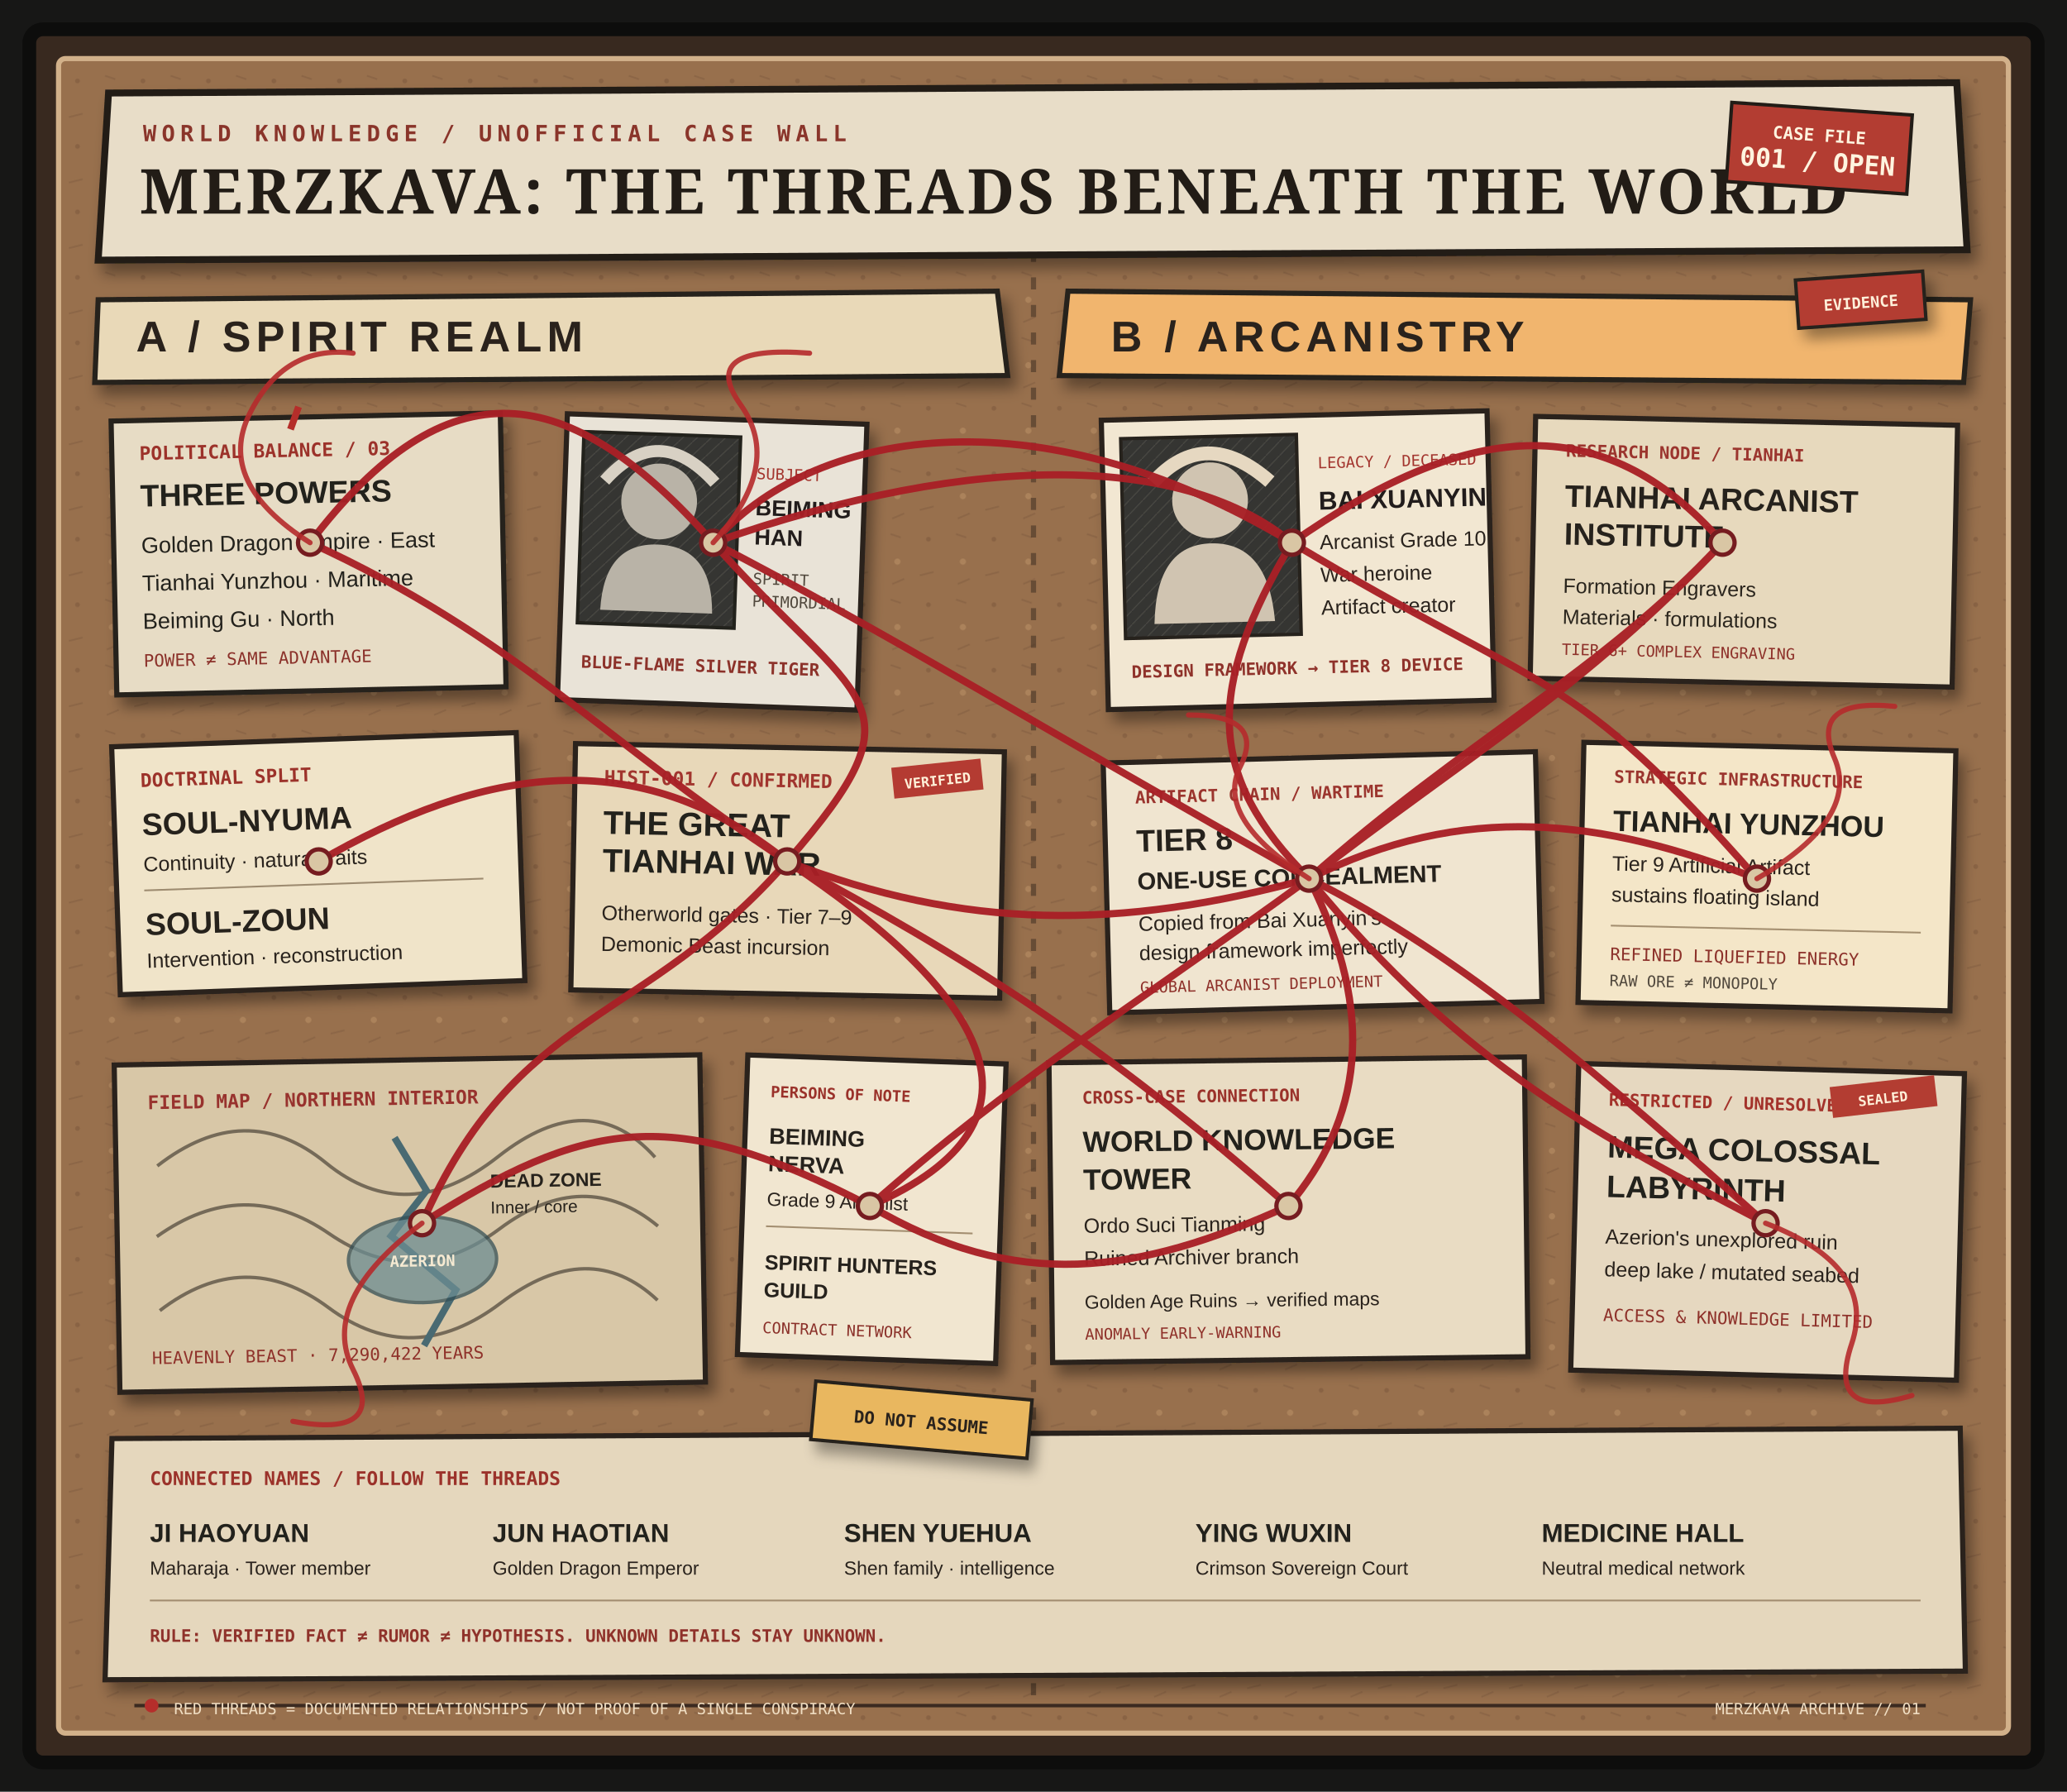
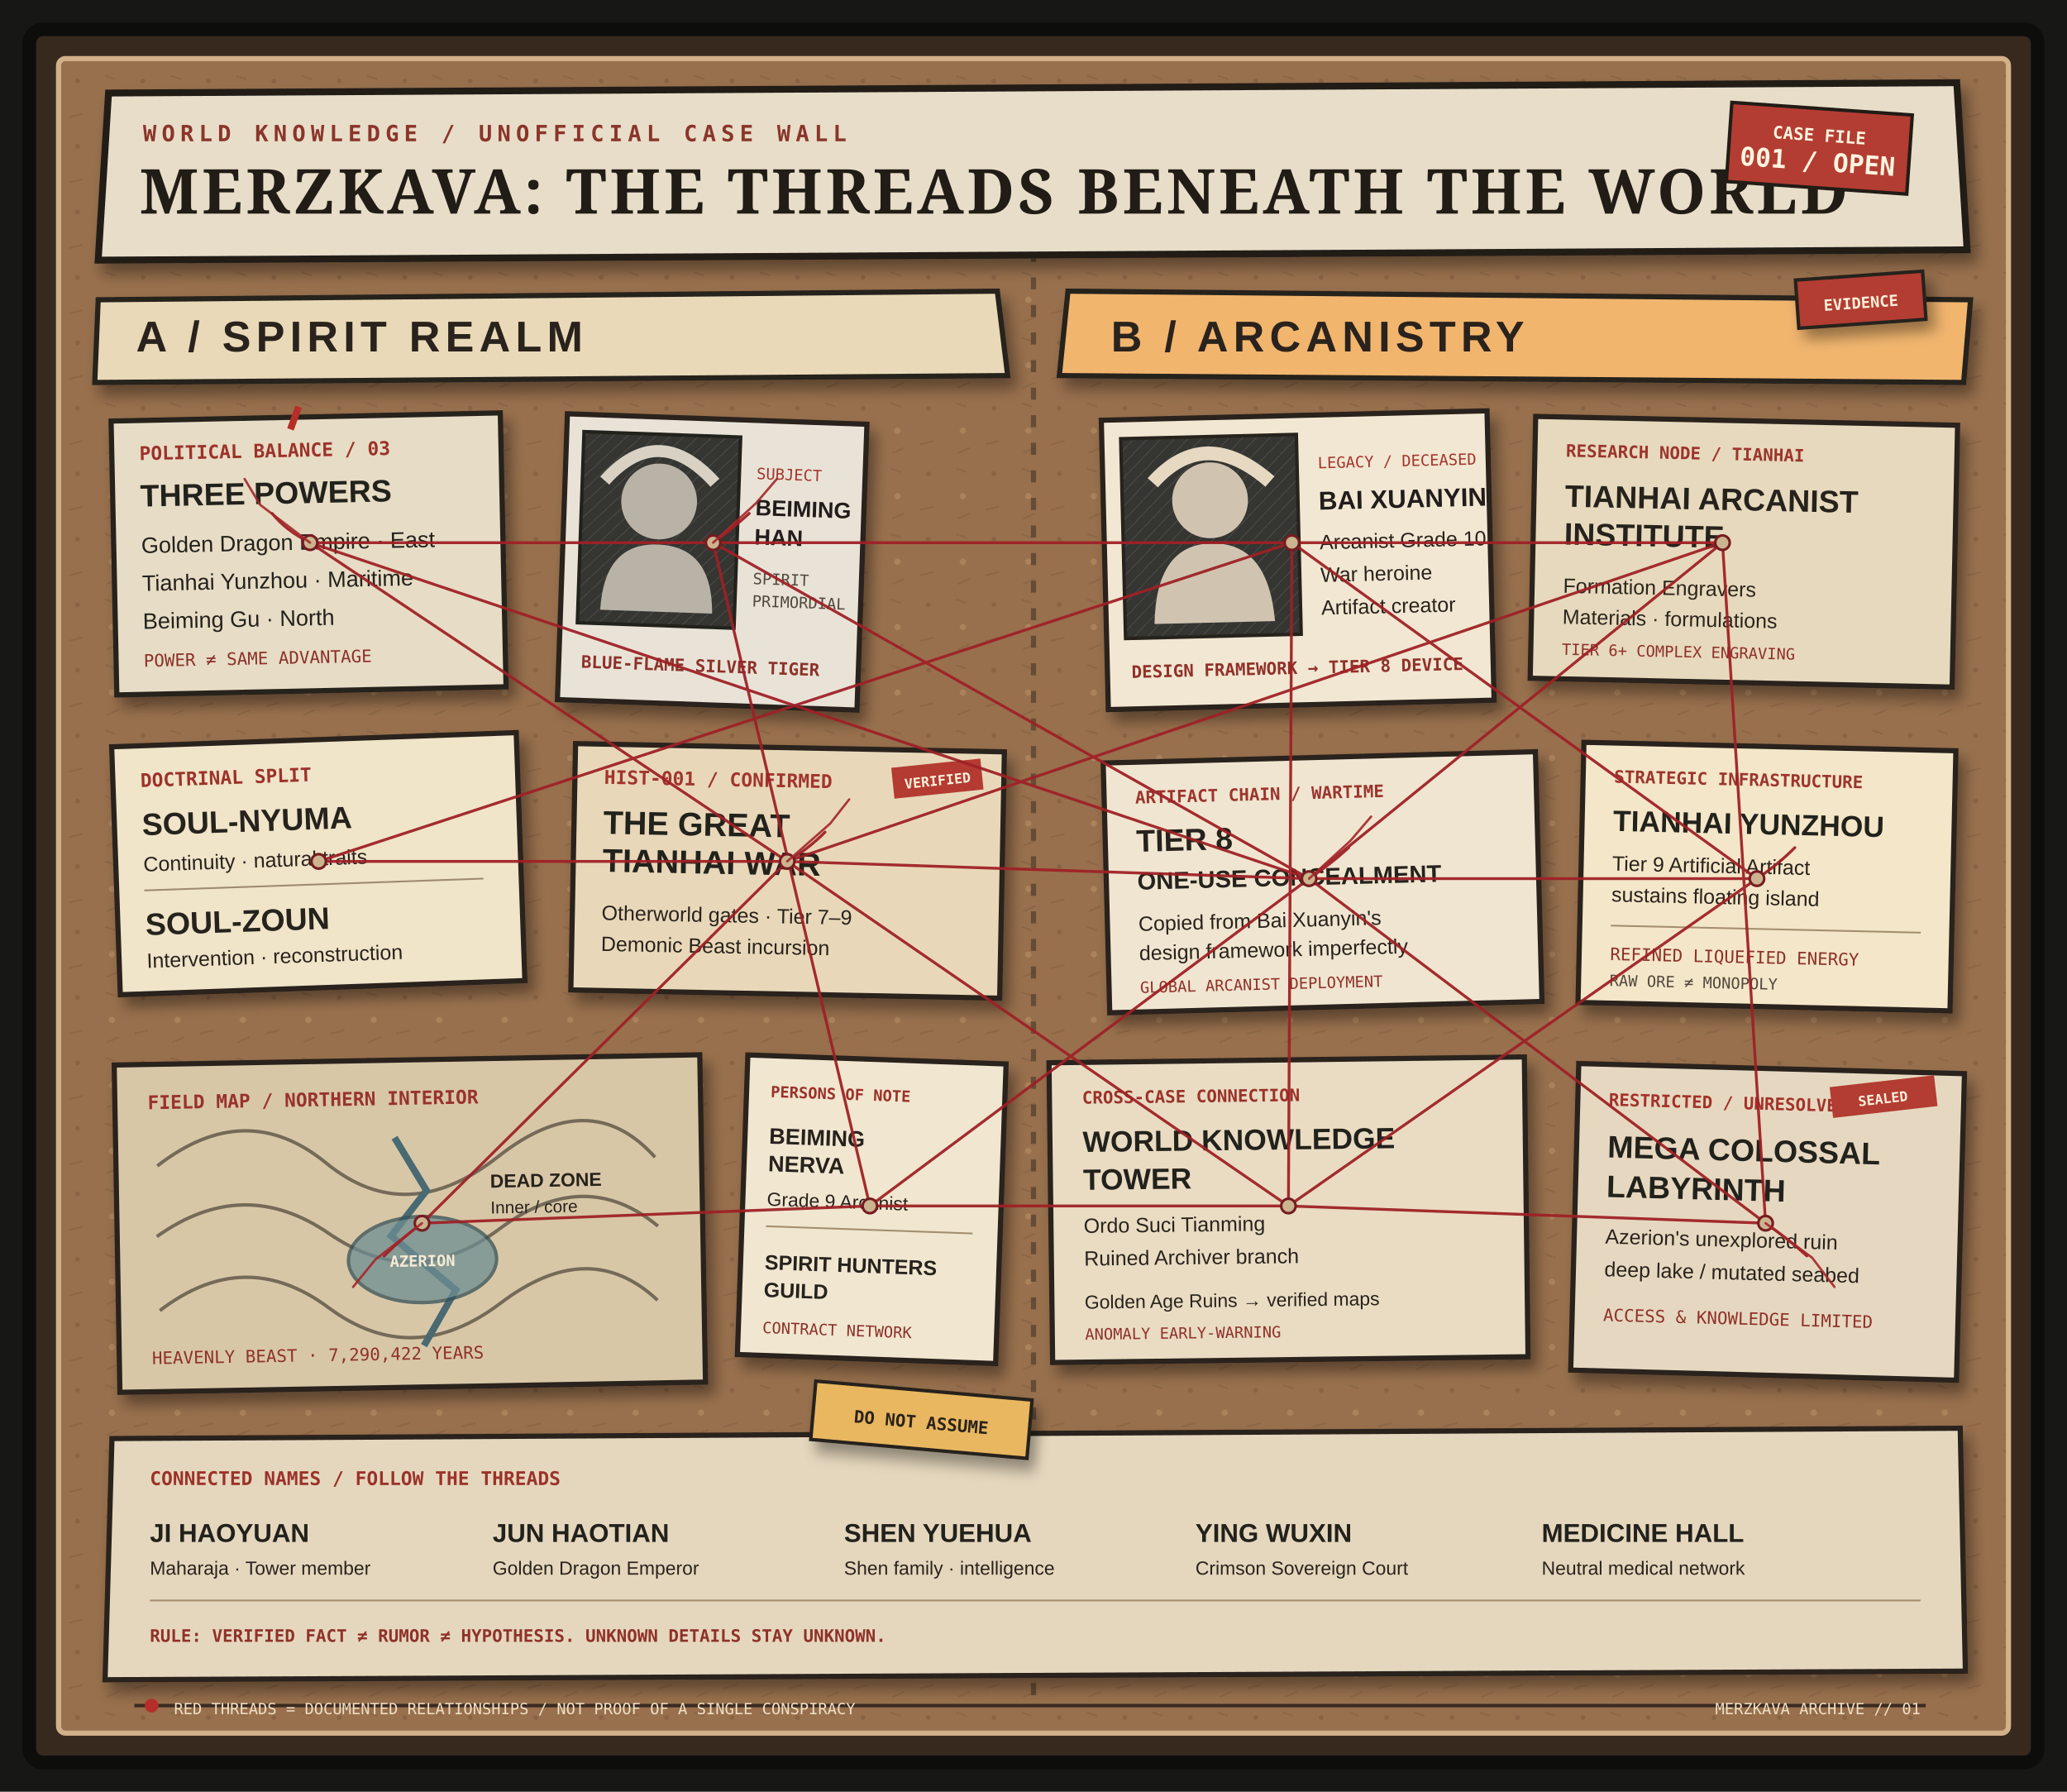
<svg xmlns="http://www.w3.org/2000/svg" width="1200" height="1040" viewBox="0 0 1200 1040" role="img" aria-labelledby="title desc">
  <defs>
    <pattern id="cork" width="38" height="38" patternUnits="userSpaceOnUse">
      <rect width="38" height="38" fill="#98704D" />
      <circle cx="7" cy="9" r="1.4" fill="#6D4B35" opacity=".35" />
      <circle cx="27" cy="22" r="1.8" fill="#D3AA79" opacity=".32" />
      <path d="M2 30l8-2m13-22l6 2m-5 27l7-3" stroke="#684832" stroke-width="1" opacity=".25" />
    </pattern>
    <filter id="shadow" x="-30%" y="-30%" width="160%" height="160%">
      <feGaussianBlur in="SourceAlpha" stdDeviation="4" />
      <feOffset dx="4" dy="6" />
      <feComponentTransfer>
        <feFuncA type="linear" slope=".38" />
      </feComponentTransfer>
      <feMerge>
        <feMergeNode />
        <feMergeNode in="SourceGraphic" />
      </feMerge>
    </filter>
    <pattern id="photo" width="8" height="8" patternUnits="userSpaceOnUse">
      <rect width="8" height="8" fill="#343431" />
      <path d="M0 8L8 0" stroke="#77736A" stroke-width=".6" opacity=".35" />
    </pattern>
  </defs>
  <rect width="1200" height="1040" fill="#171716" />
  <rect x="17" y="17" width="1166" height="1006" rx="8" fill="#38291F" stroke="#0D0D0C" stroke-width="8" />
  <rect x="34" y="34" width="1132" height="972" rx="4" fill="url(#cork)" stroke="#D2B18A" stroke-width="3" />
  <path d="M600 145V984" stroke="#3E2D20" stroke-width="3" stroke-dasharray="7 9" opacity=".55" />
  <g filter="url(#shadow)">
    <path d="M63 54L1136 48L1142 145L57 151Z" fill="#E8DDC8" stroke="#211D19" stroke-width="4" />
    <text x="83" y="82" font-family="monospace" font-size="13" font-weight="bold" letter-spacing="3" fill="#8A342C">WORLD KNOWLEDGE / UNOFFICIAL CASE WALL</text>
    <text x="81" y="124" font-family="Georgia,serif" font-size="36" font-weight="bold" letter-spacing="2" fill="#201D19">MERZKAVA: THE THREADS BENEATH THE WORLD</text>
    <g transform="rotate(4 1055 96)">
      <rect x="1003" y="63" width="105" height="46" fill="#B33C32" stroke="#201D19" stroke-width="2" />
      <text x="1055" y="82" text-anchor="middle" font-family="monospace" font-size="10" font-weight="bold" fill="#FFF4DF">CASE FILE</text>
      <text x="1055" y="99" text-anchor="middle" font-family="monospace" font-size="15" font-weight="bold" fill="#FFF4DF">001 / OPEN</text>
    </g>
  </g>
  <g filter="url(#shadow)">
    <path d="M57 174L579 169L585 218L55 222Z" fill="#E9D9B8" stroke="#28221B" stroke-width="3" />
    <text x="79" y="204" font-family="Arial,sans-serif" font-size="25" font-weight="900" letter-spacing="3" fill="#29231D">A / SPIRIT REALM</text>
    <path d="M620 169L1144 174L1140 222L615 218Z" fill="#F1B56E" stroke="#28221B" stroke-width="3" />
    <text x="645" y="204" font-family="Arial,sans-serif" font-size="25" font-weight="900" letter-spacing="3" fill="#29231D">B / ARCANISTRY</text>
  </g>
  <g filter="url(#shadow)" transform="rotate(-1.2 180 315)">
    <rect x="66" y="242" width="226" height="159" fill="#E7DCC5" stroke="#28231D" stroke-width="3" />
    <text x="82" y="265" font-family="monospace" font-size="11" font-weight="bold" fill="#9C332B">POLITICAL BALANCE / 03</text>
    <text x="82" y="292" font-family="Arial" font-size="18" font-weight="900" fill="#24211C">THREE POWERS</text>
    <text x="82" y="319" font-family="Arial" font-size="13" fill="#24211C">Golden Dragon Empire · East</text>
    <text x="82" y="341" font-family="Arial" font-size="13" fill="#24211C">Tianhai Yunzhou · Maritime</text>
    <text x="82" y="363" font-family="Arial" font-size="13" fill="#24211C">Beiming Gu · North</text>
    <text x="82" y="385" font-family="monospace" font-size="10" fill="#8B302A">POWER ≠ SAME ADVANTAGE</text>
    <path d="M175 236l-5 13" stroke="#B52E2B" stroke-width="4" />
  </g>
  <g filter="url(#shadow)" transform="rotate(2 380 310)">
    <rect x="327" y="242" width="174" height="166" fill="#E9E3D7" stroke="#29231D" stroke-width="3" />
    <rect x="337" y="252" width="91" height="111" fill="url(#photo)" stroke="#24211C" stroke-width="2" />
    <circle cx="382" cy="291" r="22" fill="#B9B3A7" />
    <path d="M350 355Q351 316 382 316Q414 316 415 355Z" fill="#B9B3A7" />
    <path d="M350 280Q380 244 414 279" fill="none" stroke="#D8D1C4" stroke-width="7" />
    <text x="438" y="276" font-family="monospace" font-size="9" fill="#A3352E">SUBJECT</text>
    <text x="438" y="297" font-family="Arial" font-size="13" font-weight="bold" fill="#211E1A">BEIMING</text>
    <text x="438" y="314" font-family="Arial" font-size="13" font-weight="bold" fill="#211E1A">HAN</text>
    <text x="438" y="337" font-family="monospace" font-size="9" fill="#51483D">SPIRIT</text>
    <text x="438" y="350" font-family="monospace" font-size="9" fill="#51483D">PRIMORDIAL</text>
    <text x="340" y="389" font-family="monospace" font-size="10" font-weight="bold" fill="#8C3029">BLUE-FLAME SILVER TIGER</text>
  </g>
  <g filter="url(#shadow)" transform="rotate(-2 165 494)">
    <rect x="67" y="430" width="235" height="144" fill="#F0E4C9" stroke="#2A241E" stroke-width="3" />
    <text x="83" y="454" font-family="monospace" font-size="11" font-weight="bold" fill="#9C332B">DOCTRINAL SPLIT</text>
    <text x="83" y="482" font-family="Arial" font-size="18" font-weight="900" fill="#26221D">SOUL-NYUMA</text>
    <text x="83" y="503" font-family="Arial" font-size="12" fill="#29241E">Continuity · natural traits</text>
    <path d="M83 514H280" stroke="#9D8B70" stroke-width="1" />
    <text x="83" y="540" font-family="Arial" font-size="18" font-weight="900" fill="#26221D">SOUL-ZOUN</text>
    <text x="83" y="559" font-family="Arial" font-size="12" fill="#29241E">Intervention · reconstruction</text>
  </g>
  <g filter="url(#shadow)" transform="rotate(1.1 405 492)">
    <rect x="333" y="433" width="249" height="143" fill="#E8D8B9" stroke="#29231D" stroke-width="3" />
    <text x="350" y="456" font-family="monospace" font-size="11" font-weight="bold" fill="#A1342D">HIST-001 / CONFIRMED</text>
    <text x="350" y="485" font-family="Arial" font-size="19" font-weight="900" fill="#24201C">THE GREAT</text>
    <text x="350" y="507" font-family="Arial" font-size="19" font-weight="900" fill="#24201C">TIANHAI WAR</text>
    <text x="350" y="535" font-family="Arial" font-size="12" fill="#29231D">Otherworld gates · Tier 7–9</text>
    <text x="350" y="553" font-family="Arial" font-size="12" fill="#29231D">Demonic Beast incursion</text>
    <g transform="rotate(-7 546 454)">
      <rect x="518" y="440" width="52" height="18" fill="#B43B32" />
      <text x="544" y="453" text-anchor="middle" font-family="monospace" font-size="8" font-weight="bold" fill="#FFF1D9">VERIFIED</text>
    </g>
  </g>
  <g filter="url(#shadow)" transform="rotate(-1 250 714)">
    <rect x="68" y="615" width="340" height="190" fill="#D8C7A7" stroke="#29231D" stroke-width="3" />
    <text x="87" y="641" font-family="monospace" font-size="11" font-weight="bold" fill="#98332D">FIELD MAP / NORTHERN INTERIOR</text>
    <path d="M92 674Q144 635 190 674T290 672T381 674M91 715Q142 680 191 715T290 714T382 714M92 758Q142 721 190 758T290 757T381 757" fill="none" stroke="#756B59" stroke-width="2" />
    <path d="M230 660L248 691L227 717L264 749L245 781" fill="none" stroke="#496A72" stroke-width="4" />
    <ellipse cx="245" cy="731" rx="43" ry="25" fill="#6C8C91" opacity=".75" stroke="#344F55" stroke-width="2" />
    <text x="245" y="735" text-anchor="middle" font-family="monospace" font-size="9" font-weight="bold" fill="#F6EAD2">AZERION</text>
    <text x="285" y="690" font-family="Arial" font-size="11" font-weight="bold" fill="#28231D">DEAD ZONE</text>
    <text x="285" y="705" font-family="Arial" font-size="10" fill="#28231D">Inner / core</text>
    <text x="87" y="789" font-family="monospace" font-size="10" fill="#8F302A">HEAVENLY BEAST · 7,290,422 YEARS</text>
  </g>
  <g filter="url(#shadow)" transform="rotate(2 480 704)">
    <rect x="431" y="614" width="150" height="174" fill="#F1E6D0" stroke="#29231D" stroke-width="3" />
    <text x="445" y="638" font-family="monospace" font-size="9" font-weight="bold" fill="#9A302A">PERSONS OF NOTE</text>
    <text x="445" y="665" font-family="Arial" font-size="13" font-weight="bold" fill="#25211D">BEIMING</text>
    <text x="445" y="681" font-family="Arial" font-size="13" font-weight="bold" fill="#25211D">NERVA</text>
    <text x="445" y="701" font-family="Arial" font-size="11" fill="#29231D">Grade 9 Arcanist</text>
    <path d="M445 713H565" stroke="#A38E70" />
    <text x="445" y="738" font-family="Arial" font-size="12" font-weight="bold" fill="#25211D">SPIRIT HUNTERS</text>
    <text x="445" y="754" font-family="Arial" font-size="12" font-weight="bold" fill="#25211D">GUILD</text>
    <text x="445" y="775" font-family="monospace" font-size="9" fill="#8B302A">CONTRACT NETWORK</text>
  </g>
  <g filter="url(#shadow)" transform="rotate(-1.4 760 310)">
    <rect x="641" y="241" width="224" height="168" fill="#F2E7D2" stroke="#2B241E" stroke-width="3" />
    <rect x="652" y="252" width="102" height="116" fill="url(#photo)" stroke="#28221D" stroke-width="2" />
    <circle cx="703" cy="289" r="22" fill="#D0C4B1" />
    <path d="M669 360Q671 314 703 314Q736 314 739 360Z" fill="#D0C4B1" />
    <path d="M670 278Q701 245 738 279" fill="none" stroke="#E6D8C1" stroke-width="8" />
    <text x="766" y="272" font-family="monospace" font-size="9" fill="#A3352E">LEGACY / DECEASED</text>
    <text x="766" y="296" font-family="Arial" font-size="15" font-weight="900" fill="#211E1A">BAI XUANYIN</text>
    <text x="766" y="319" font-family="Arial" font-size="12" fill="#29231D">Arcanist Grade 10</text>
    <text x="766" y="338" font-family="Arial" font-size="12" fill="#29231D">War heroine</text>
    <text x="766" y="357" font-family="Arial" font-size="12" fill="#29231D">Artifact creator</text>
    <text x="655" y="391" font-family="monospace" font-size="10" font-weight="bold" fill="#8F302A">DESIGN FRAMEWORK → TIER 8 DEVICE</text>
  </g>
  <g filter="url(#shadow)" transform="rotate(1.2 1000 316)">
    <rect x="890" y="244" width="245" height="152" fill="#E7D9BD" stroke="#2A241E" stroke-width="3" />
    <text x="908" y="267" font-family="monospace" font-size="10" font-weight="bold" fill="#9B342D">RESEARCH NODE / TIANHAI</text>
    <text x="908" y="296" font-family="Arial" font-size="18" font-weight="900" fill="#26211C">TIANHAI ARCANIST</text>
    <text x="908" y="318" font-family="Arial" font-size="18" font-weight="900" fill="#26211C">INSTITUTE</text>
    <text x="908" y="346" font-family="Arial" font-size="12" fill="#2C261F">Formation Engravers</text>
    <text x="908" y="364" font-family="Arial" font-size="12" fill="#2C261F">Materials · formulations</text>
    <text x="908" y="382" font-family="monospace" font-size="9" fill="#8E302A">TIER 6+ COMPLEX ENGRAVING</text>
  </g>
  <g filter="url(#shadow)" transform="rotate(-1.5 752 500)">
    <rect x="642" y="440" width="251" height="145" fill="#F0E5D0" stroke="#2B241E" stroke-width="3" />
    <text x="660" y="464" font-family="monospace" font-size="10" font-weight="bold" fill="#9B342D">ARTIFACT CHAIN / WARTIME</text>
    <text x="660" y="492" font-family="Arial" font-size="18" font-weight="900" fill="#25211D">TIER 8</text>
    <text x="660" y="514" font-family="Arial" font-size="14" font-weight="bold" fill="#25211D">ONE-USE CONCEALMENT</text>
    <text x="660" y="538" font-family="Arial" font-size="12" fill="#29231D">Copied from Bai Xuanyin's</text>
    <text x="660" y="555" font-family="Arial" font-size="12" fill="#29231D">design framework imperfectly</text>
    <text x="660" y="574" font-family="monospace" font-size="9" fill="#8E302A">GLOBAL ARCANIST DEPLOYMENT</text>
  </g>
  <g filter="url(#shadow)" transform="rotate(1.3 1012 500)">
    <rect x="918" y="433" width="216" height="151" fill="#F4E6C8" stroke="#2A241E" stroke-width="3" />
    <text x="936" y="456" font-family="monospace" font-size="10" font-weight="bold" fill="#9B342D">STRATEGIC INFRASTRUCTURE</text>
    <text x="936" y="484" font-family="Arial" font-size="17" font-weight="900" fill="#24201B">TIANHAI YUNZHOU</text>
    <text x="936" y="507" font-family="Arial" font-size="12" fill="#29231D">Tier 9 Artificial Artifact</text>
    <text x="936" y="525" font-family="Arial" font-size="12" fill="#29231D">sustains floating island</text>
    <path d="M936 539H1116" stroke="#A48F70" />
    <text x="936" y="559" font-family="monospace" font-size="10" fill="#8C302A">REFINED LIQUEFIED ENERGY</text>
    <text x="936" y="574" font-family="monospace" font-size="9" fill="#51483D">RAW ORE ≠ MONOPOLY</text>
  </g>
  <g filter="url(#shadow)" transform="rotate(-.7 600 700)">
    <rect x="610" y="617" width="276" height="174" fill="#E9DCC3" stroke="#29231D" stroke-width="3" />
    <text x="629" y="641" font-family="monospace" font-size="10" font-weight="bold" fill="#9A302A">CROSS-CASE CONNECTION</text>
    <text x="629" y="669" font-family="Arial" font-size="17" font-weight="900" fill="#24201B">WORLD KNOWLEDGE</text>
    <text x="629" y="691" font-family="Arial" font-size="17" font-weight="900" fill="#24201B">TOWER</text>
    <text x="629" y="716" font-family="Arial" font-size="12" fill="#29231D">Ordo Suci Tianming</text>
    <text x="629" y="735" font-family="Arial" font-size="12" fill="#29231D">Ruined Archiver branch</text>
    <text x="629" y="760" font-family="Arial" font-size="11" fill="#29231D">Golden Age Ruins → verified maps</text>
    <text x="629" y="778" font-family="monospace" font-size="9" fill="#8F302A">ANOMALY EARLY-WARNING</text>
  </g>
  <g filter="url(#shadow)" transform="rotate(1.5 1017 716)">
    <rect x="914" y="620" width="224" height="178" fill="#E6D8C0" stroke="#29231D" stroke-width="3" />
    <text x="932" y="644" font-family="monospace" font-size="10" font-weight="bold" fill="#A3322B">RESTRICTED / UNRESOLVED</text>
    <text x="932" y="674" font-family="Arial" font-size="18" font-weight="900" fill="#24201C">MEGA COLOSSAL</text>
    <text x="932" y="697" font-family="Arial" font-size="18" font-weight="900" fill="#24201C">LABYRINTH</text>
    <text x="932" y="724" font-family="Arial" font-size="12" fill="#29231D">Azerion's unexplored ruin</text>
    <text x="932" y="743" font-family="Arial" font-size="12" fill="#29231D">deep lake / mutated seabed</text>
    <text x="932" y="769" font-family="monospace" font-size="10" fill="#8E302A">ACCESS &amp; KNOWLEDGE LIMITED</text>
    <g transform="rotate(-8 1081 636)">
      <rect x="1061" y="627" width="61" height="18" fill="#B33C32" />
      <text x="1091" y="640" text-anchor="middle" font-family="monospace" font-size="8" font-weight="bold" fill="#FFF0D9">SEALED</text>
    </g>
  </g>
  <g filter="url(#shadow)">
    <path d="M65 835L1138 829L1141 970L61 975Z" fill="#E5D7BD" stroke="#29231D" stroke-width="3" />
    <text x="87" y="862" font-family="monospace" font-size="11" font-weight="bold" fill="#9B332C">CONNECTED NAMES / FOLLOW THE THREADS</text>
    <text x="87" y="895" font-family="Arial" font-size="15" font-weight="bold" fill="#24201C">JI HAOYUAN</text>
    <text x="87" y="914" font-family="Arial" font-size="11" fill="#29231D">Maharaja · Tower member</text>
    <text x="286" y="895" font-family="Arial" font-size="15" font-weight="bold" fill="#24201C">JUN HAOTIAN</text>
    <text x="286" y="914" font-family="Arial" font-size="11" fill="#29231D">Golden Dragon Emperor</text>
    <text x="490" y="895" font-family="Arial" font-size="15" font-weight="bold" fill="#24201C">SHEN YUEHUA</text>
    <text x="490" y="914" font-family="Arial" font-size="11" fill="#29231D">Shen family · intelligence</text>
    <text x="694" y="895" font-family="Arial" font-size="15" font-weight="bold" fill="#24201C">YING WUXIN</text>
    <text x="694" y="914" font-family="Arial" font-size="11" fill="#29231D">Crimson Sovereign Court</text>
    <text x="895" y="895" font-family="Arial" font-size="15" font-weight="bold" fill="#24201C">MEDICINE HALL</text>
    <text x="895" y="914" font-family="Arial" font-size="11" fill="#29231D">Neutral medical network</text>
    <path d="M87 929H1115" stroke="#A28D70" stroke-width="1" />
    <text x="87" y="953" font-family="monospace" font-size="10" font-weight="bold" fill="#8F302A">RULE: VERIFIED FACT ≠ RUMOR ≠ HYPOTHESIS. UNKNOWN DETAILS STAY UNKNOWN.</text>
  </g>
  <g filter="url(#shadow)" transform="rotate(5 533 846)">
    <rect x="470" y="807" width="126" height="34" fill="#E9B75E" stroke="#28221D" stroke-width="2" />
    <text x="533" y="829" text-anchor="middle" font-family="monospace" font-size="10" font-weight="bold" fill="#2B241D">DO NOT ASSUME</text>
  </g>
  <g filter="url(#shadow)" transform="rotate(-4 1080 185)">
    <rect x="1044" y="160" width="74" height="28" fill="#B33C32" stroke="#28221D" stroke-width="2" />
    <text x="1081" y="179" text-anchor="middle" font-family="monospace" font-size="9" font-weight="bold" fill="#FFF0DA">EVIDENCE</text>
  </g>
  <g>
    <path d="M78 990H1118" stroke="#3B2A20" stroke-width="2" />
    <circle cx="88" cy="990" r="4" fill="#B52E2B" />
    <text x="101" y="995" font-family="monospace" font-size="9" fill="#F1DFC4">RED THREADS = DOCUMENTED RELATIONSHIPS / NOT PROOF OF A SINGLE CONSPIRACY</text>
    <text x="1115" y="995" text-anchor="end" font-family="monospace" font-size="9" fill="#F1DFC4">MERZKAVA ARCHIVE // 01</text>
  </g>
-   <g fill="none" stroke="#A91F25" stroke-width="4.2" stroke-linecap="round" stroke-linejoin="round" opacity=".96">
-     <path d="M180 315 C260 210 330 220 414 315 S540 405 457 500 S300 585 245 710" />
-     <path d="M180 315 C300 370 350 430 457 500 C560 555 640 605 748 700" />
-     <path d="M414 315 C470 250 600 225 750 315 S910 385 1020 510" />
-     <path d="M414 315 C520 370 600 420 760 510 C850 555 930 625 1025 710" />
-     <path d="M185 500 C280 445 370 430 457 500 C570 575 620 650 505 700" />
-     <path d="M245 710 C340 650 390 640 505 700 C590 750 660 740 748 700" />
-     <path d="M750 315 C700 400 700 450 760 510 C800 590 790 650 748 700" />
-     <path d="M1000 315 C920 400 850 440 760 510 C850 620 930 660 1025 710" />
-     <path d="M1020 510 C930 475 850 465 760 510 C650 540 560 540 457 500" />
-     <path d="M505 700 C590 625 650 590 760 510 C850 430 930 390 1000 315" />
-     <path d="M414 315 C570 260 690 265 750 315 C850 245 930 235 1000 315" />
-   </g>
-   <g fill="#D9C6A4" stroke="#761C20" stroke-width="2.5">
-     <circle cx="180" cy="315" r="7" />
-     <circle cx="414" cy="315" r="7" />
-     <circle cx="185" cy="500" r="7" />
-     <circle cx="457" cy="500" r="7" />
-     <circle cx="245" cy="710" r="7" />
-     <circle cx="505" cy="700" r="7" />
-     <circle cx="750" cy="315" r="7" />
-     <circle cx="1000" cy="315" r="7" />
-     <circle cx="760" cy="510" r="7" />
-     <circle cx="1020" cy="510" r="7" />
-     <circle cx="748" cy="700" r="7" />
-     <circle cx="1025" cy="710" r="7" />
-   </g>
-   <g fill="none" stroke="#B52A2B" stroke-width="3" stroke-linecap="round" opacity=".9">
-     <path d="M180 315 Q125 280 145 240 T205 205" />
-     <path d="M414 315 Q455 270 430 235 T470 205" />
-     <path d="M760 510 Q705 475 720 445 T690 415" />
-     <path d="M1020 510 Q1080 475 1065 440 T1100 410" />
-     <path d="M245 710 Q185 755 205 795 T170 825" />
-     <path d="M1025 710 Q1090 735 1075 780 T1110 810" />
+   <g fill="none" stroke="#9E2025" stroke-width="1.65" stroke-linecap="round" stroke-linejoin="round" opacity=".94">
+     <path d="M180 315 L414 315" />
+     <path d="M180 315 L457 500" />
+     <path d="M185 500 L457 500" />
+     <path d="M414 315 L750 315" />
+     <path d="M414 315 L760 510" />
+     <path d="M457 500 L760 510" />
+     <path d="M457 500 L748 700" />
+     <path d="M245 710 L505 700" />
+     <path d="M505 700 L748 700" />
+     <path d="M750 315 L1000 315" />
+     <path d="M750 315 L1020 510" />
+     <path d="M760 510 L1020 510" />
+     <path d="M760 510 L1025 710" />
+     <path d="M748 700 L1025 710" />
+     <path d="M180 315 L760 510" />
+     <path d="M185 500 L750 315" />
+     <path d="M245 710 L457 500" />
+     <path d="M414 315 L505 700" />
+     <path d="M457 500 L1000 315" />
+     <path d="M505 700 L760 510" />
+     <path d="M750 315 L748 700" />
+     <path d="M760 510 L1000 315" />
+     <path d="M1000 315 L1025 710" />
+     <path d="M1020 510 L748 700" />
+     <path d="M180 315 Q166 308 158 298" />
+     <path d="M414 315 Q425 307 435 298" />
+     <path d="M457 500 Q469 493 479 483" />
+     <path d="M760 510 Q772 502 783 492" />
+     <path d="M1020 510 Q1032 502 1042 492" />
+     <path d="M245 710 Q233 719 223 729" />
+     <path d="M1025 710 Q1038 719 1049 729" />
+   </g>
+   <g fill="#CBB48F" stroke="#761C20" stroke-width="1.5">
+     <circle cx="180" cy="315" r="4.2" />
+     <circle cx="414" cy="315" r="4.2" />
+     <circle cx="185" cy="500" r="4.2" />
+     <circle cx="457" cy="500" r="4.2" />
+     <circle cx="245" cy="710" r="4.2" />
+     <circle cx="505" cy="700" r="4.2" />
+     <circle cx="750" cy="315" r="4.2" />
+     <circle cx="1000" cy="315" r="4.2" />
+     <circle cx="760" cy="510" r="4.2" />
+     <circle cx="1020" cy="510" r="4.2" />
+     <circle cx="748" cy="700" r="4.2" />
+     <circle cx="1025" cy="710" r="4.2" />
+   </g>
+   <g fill="none" stroke="#A3262A" stroke-width="1.35" stroke-linecap="round" opacity=".9">
+     <path d="M180 315 L151 293 L142 278" />
+     <path d="M414 315 L439 292 L451 278" />
+     <path d="M457 500 L482 478 L493 464" />
+     <path d="M760 510 L784 488 L796 474" />
+     <path d="M245 710 L218 731 L205 747" />
+     <path d="M1025 710 L1052 730 L1065 747" />
  </g>
</svg>
